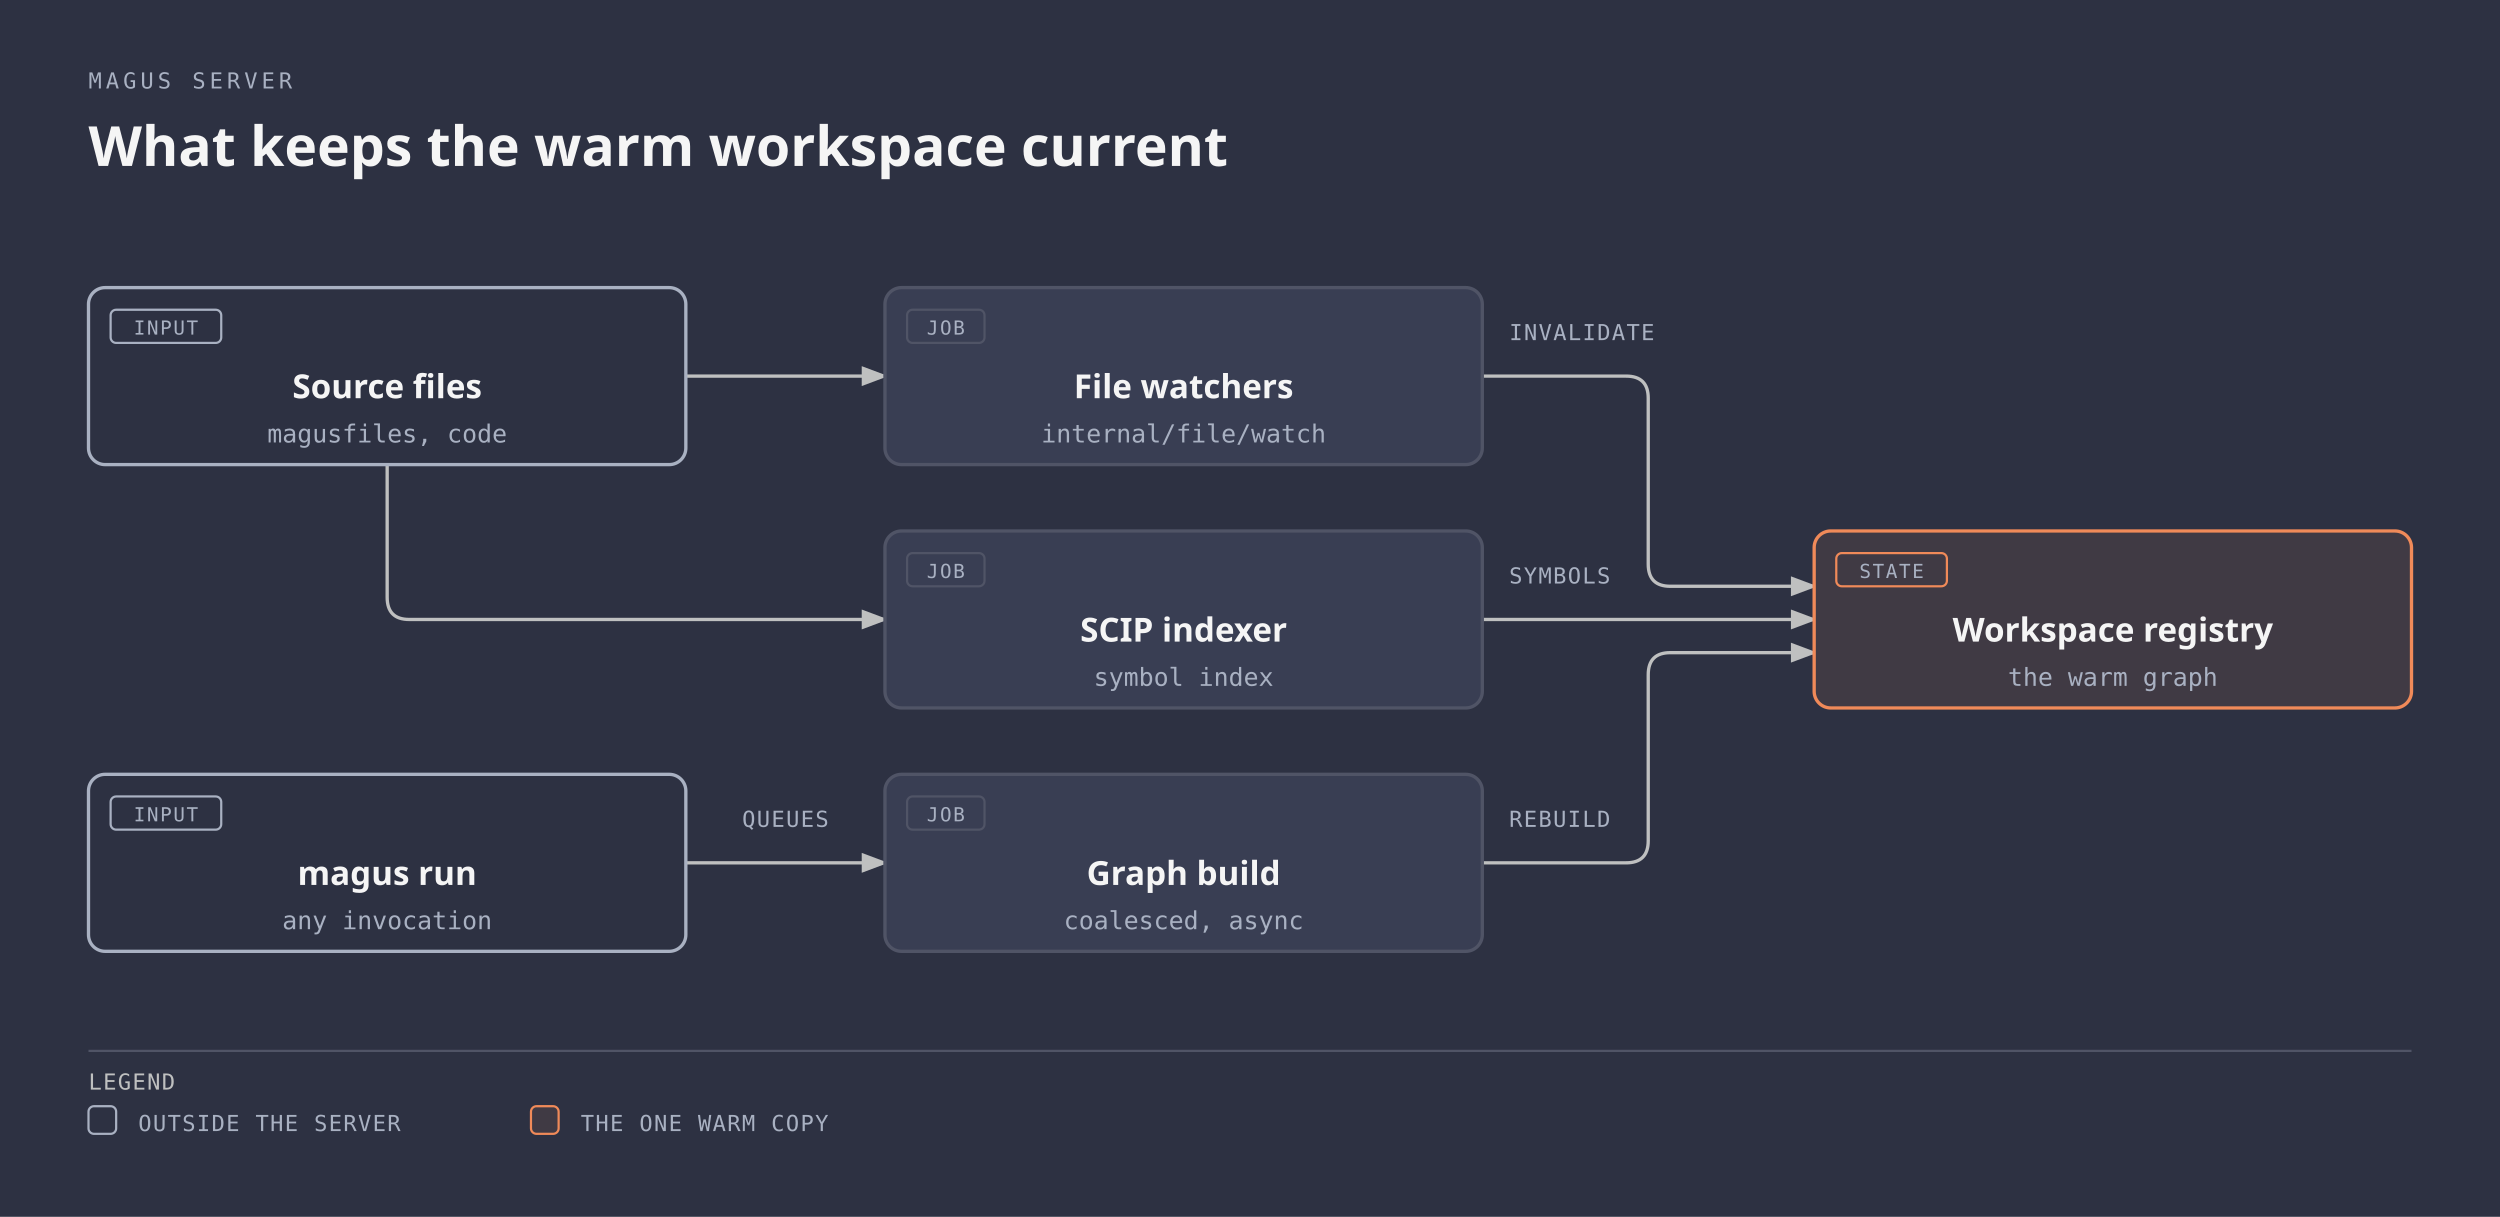
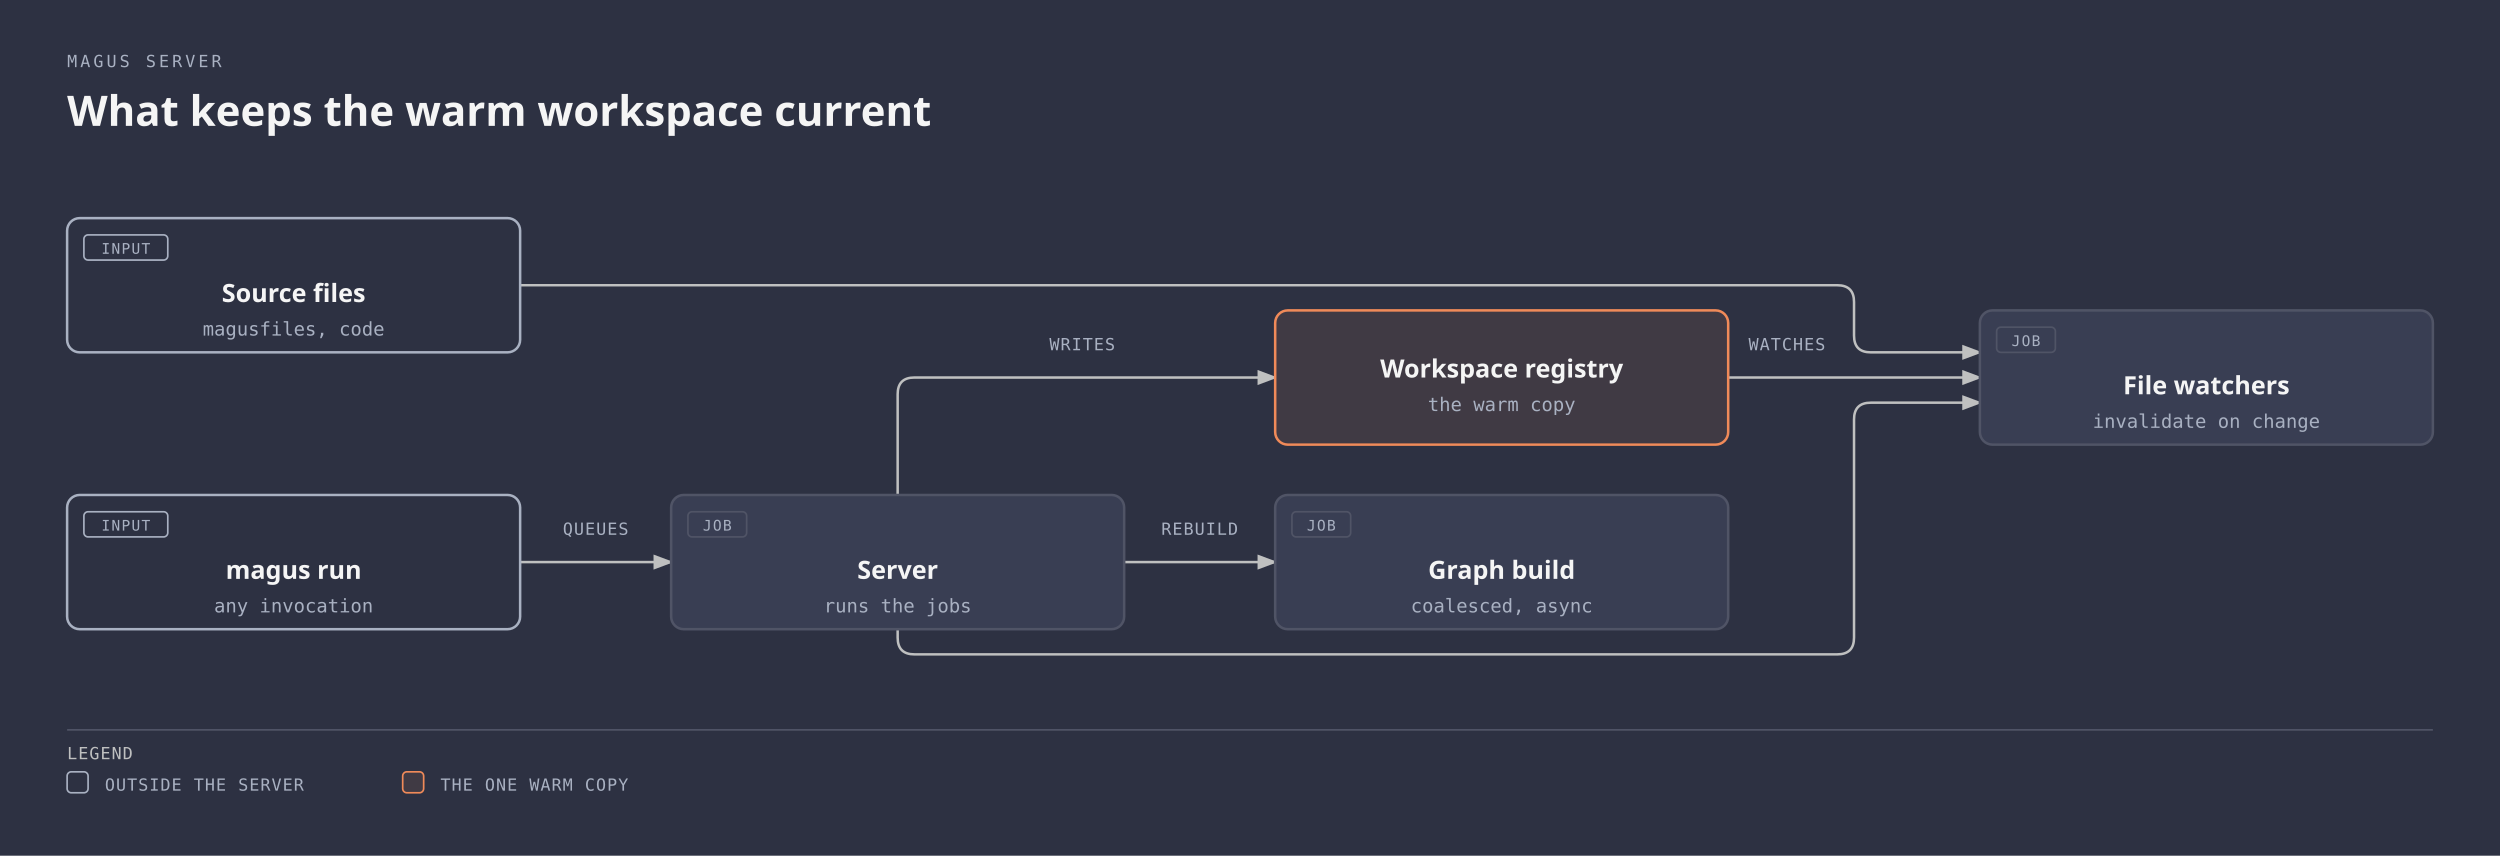
- <svg xmlns="http://www.w3.org/2000/svg" viewBox="0 0 904 440" width="904" height="440" role="img" aria-labelledby="server-jobs-title server-jobs-desc" class="magus-diagram">
+ <svg xmlns="http://www.w3.org/2000/svg" viewBox="0 0 1192 408" width="1192" height="408" role="img" aria-labelledby="server-jobs-title server-jobs-desc" class="magus-diagram">
  <defs>
    <marker id="server-jobs-arrow-default" markerWidth="8" markerHeight="6" refX="7" refY="3" orient="auto">
      <polygon points="0 0, 8 3, 0 6" fill="#bfc0c0" />
    </marker>
    <marker id="server-jobs-arrow-accent" markerWidth="8" markerHeight="6" refX="7" refY="3" orient="auto">
      <polygon points="0 0, 8 3, 0 6" fill="#f08a59" />
    </marker>
    <marker id="server-jobs-arrow-link" markerWidth="8" markerHeight="6" refX="7" refY="3" orient="auto">
      <polygon points="0 0, 8 3, 0 6" fill="#6a95d8" />
    </marker>
  </defs>
  <rect width="100%" height="100%" fill="#2d3142" />
  <text x="32" y="32" fill="#a9b1c2" font-family="monospace" font-size="8" style="font-variant-ligatures:none" letter-spacing="0.18em">MAGUS SERVER</text>
  <text x="32" y="60" fill="#f5f5f5" font-family="sans-serif" font-size="20" font-weight="600">What keeps the warm workspace current</text>
  <g transform="translate(0,40)">
-     <path data-edge="external:Source files-&gt;internal/file/watch" id="server-jobs-edge-external_3aSource_20files-internal_2ffile_2fwatch" d="M 248 96 L 320 96" fill="none" stroke="#bfc0c0" stroke-width="1.2" marker-end="url(#server-jobs-arrow-default)" />
-     <path data-edge="external:Source files-&gt;external:SCIP indexer" id="server-jobs-edge-external_3aSource_20files-external_3aSCIP_20indexer" d="M 140 128 L 140 176 Q 140 184 148 184 L 320 184" fill="none" stroke="#bfc0c0" stroke-width="1.2" marker-end="url(#server-jobs-arrow-default)" />
-     <path data-edge="external:magus run-&gt;external:Graph build" id="server-jobs-edge-external_3amagus_20run-external_3aGraph_20build" d="M 248 272 L 320 272" fill="none" stroke="#bfc0c0" stroke-width="1.2" marker-end="url(#server-jobs-arrow-default)" />
-     <path data-edge="internal/file/watch-&gt;external:Workspace registry" id="server-jobs-edge-internal_2ffile_2fwatch-external_3aWorkspace_20registry" d="M 536 96 L 588 96 Q 596 96 596 104 L 596 164 Q 596 172 604 172 L 656 172" fill="none" stroke="#bfc0c0" stroke-width="1.2" marker-end="url(#server-jobs-arrow-default)" />
-     <path data-edge="external:SCIP indexer-&gt;external:Workspace registry" id="server-jobs-edge-external_3aSCIP_20indexer-external_3aWorkspace_20registry" d="M 536 184 L 656 184" fill="none" stroke="#bfc0c0" stroke-width="1.2" marker-end="url(#server-jobs-arrow-default)" />
-     <path data-edge="external:Graph build-&gt;external:Workspace registry" id="server-jobs-edge-external_3aGraph_20build-external_3aWorkspace_20registry" d="M 536 272 L 588 272 Q 596 272 596 264 L 596 204 Q 596 196 604 196 L 656 196" fill="none" stroke="#bfc0c0" stroke-width="1.2" marker-end="url(#server-jobs-arrow-default)" />
-     <rect x="264" y="250" width="40" height="12" rx="2" fill="#2d3142" />
-     <text x="284" y="259" fill="#a9b1c2" font-family="monospace" font-size="8" style="font-variant-ligatures:none" text-anchor="middle" letter-spacing="0.06em">QUEUES</text>
-     <rect x="542" y="74" width="60" height="12" rx="2" fill="#2d3142" />
-     <text x="572" y="83" fill="#a9b1c2" font-family="monospace" font-size="8" style="font-variant-ligatures:none" text-anchor="middle" letter-spacing="0.06em">INVALIDATE</text>
-     <rect x="542" y="162" width="44" height="12" rx="2" fill="#2d3142" />
-     <text x="564" y="171" fill="#a9b1c2" font-family="monospace" font-size="8" style="font-variant-ligatures:none" text-anchor="middle" letter-spacing="0.06em">SYMBOLS</text>
-     <rect x="542" y="250" width="44" height="12" rx="2" fill="#2d3142" />
-     <text x="564" y="259" fill="#a9b1c2" font-family="monospace" font-size="8" style="font-variant-ligatures:none" text-anchor="middle" letter-spacing="0.06em">REBUILD</text>
+     <path data-edge="external:Source files-&gt;internal/file/watch" id="server-jobs-edge-external_3aSource_20files-internal_2ffile_2fwatch" d="M 248 96 L 876 96 Q 884 96 884 104 L 884 120 Q 884 128 892 128 L 944 128" fill="none" stroke="#bfc0c0" stroke-width="1.2" marker-end="url(#server-jobs-arrow-default)" />
+     <path data-edge="external:magus run-&gt;internal/server" id="server-jobs-edge-external_3amagus_20run-internal_2fserver" d="M 248 228 L 320 228" fill="none" stroke="#bfc0c0" stroke-width="1.2" marker-end="url(#server-jobs-arrow-default)" />
+     <path data-edge="internal/workspace-&gt;internal/file/watch" id="server-jobs-edge-internal_2fworkspace-internal_2ffile_2fwatch" d="M 824 140 L 944 140" fill="none" stroke="#bfc0c0" stroke-width="1.2" marker-end="url(#server-jobs-arrow-default)" />
+     <path data-edge="internal/server-&gt;internal/file/watch" id="server-jobs-edge-internal_2fserver-internal_2ffile_2fwatch" d="M 428 260 L 428 264 Q 428 272 436 272 L 876 272 Q 884 272 884 264 L 884 160 Q 884 152 892 152 L 944 152" fill="none" stroke="#bfc0c0" stroke-width="1.2" marker-end="url(#server-jobs-arrow-default)" />
+     <path data-edge="internal/server-&gt;internal/workspace" id="server-jobs-edge-internal_2fserver-internal_2fworkspace" d="M 428 196 L 428 148 Q 428 140 436 140 L 608 140" fill="none" stroke="#bfc0c0" stroke-width="1.2" marker-end="url(#server-jobs-arrow-default)" />
+     <path data-edge="internal/server-&gt;internal/graph/knowledge" id="server-jobs-edge-internal_2fserver-internal_2fgraph_2fknowledge" d="M 536 228 L 608 228" fill="none" stroke="#bfc0c0" stroke-width="1.2" marker-end="url(#server-jobs-arrow-default)" />
+     <rect x="264" y="206" width="40" height="12" rx="2" fill="#2d3142" />
+     <text x="284" y="215" fill="#a9b1c2" font-family="monospace" font-size="8" style="font-variant-ligatures:none" text-anchor="middle" letter-spacing="0.06em">QUEUES</text>
+     <rect x="830" y="118" width="44" height="12" rx="2" fill="#2d3142" />
+     <text x="852" y="127" fill="#a9b1c2" font-family="monospace" font-size="8" style="font-variant-ligatures:none" text-anchor="middle" letter-spacing="0.06em">WATCHES</text>
+     <rect x="496" y="118" width="40" height="12" rx="2" fill="#2d3142" />
+     <text x="516" y="127" fill="#a9b1c2" font-family="monospace" font-size="8" style="font-variant-ligatures:none" text-anchor="middle" letter-spacing="0.06em">WRITES</text>
+     <rect x="550" y="206" width="44" height="12" rx="2" fill="#2d3142" />
+     <text x="572" y="215" fill="#a9b1c2" font-family="monospace" font-size="8" style="font-variant-ligatures:none" text-anchor="middle" letter-spacing="0.06em">REBUILD</text>
    <g data-node="external:Source files">
      <rect x="32" y="64" width="216" height="64" rx="6" fill="#2d3142" />
      <rect x="32" y="64" width="216" height="64" rx="6" fill="#2d3142" stroke="#a9b1c2" stroke-width="1.2" />
      <rect x="40" y="72" width="40" height="12" rx="2" fill="none" stroke="#a9b1c2" stroke-width="0.8" />
      <text x="60" y="81" fill="#a9b1c2" font-family="monospace" font-size="7" style="font-variant-ligatures:none" text-anchor="middle" letter-spacing="0.08em">INPUT</text>
      <text x="140" y="104" fill="#f5f5f5" font-family="sans-serif" font-size="12" font-weight="600" text-anchor="middle">Source files</text>
      <text x="140" y="120" fill="#a9b1c2" font-family="monospace" font-size="9" style="font-variant-ligatures:none" text-anchor="middle">magusfiles, code</text>
    </g>
    <g data-node="external:magus run">
-       <rect x="32" y="240" width="216" height="64" rx="6" fill="#2d3142" />
-       <rect x="32" y="240" width="216" height="64" rx="6" fill="#2d3142" stroke="#a9b1c2" stroke-width="1.2" />
-       <rect x="40" y="248" width="40" height="12" rx="2" fill="none" stroke="#a9b1c2" stroke-width="0.8" />
-       <text x="60" y="257" fill="#a9b1c2" font-family="monospace" font-size="7" style="font-variant-ligatures:none" text-anchor="middle" letter-spacing="0.08em">INPUT</text>
-       <text x="140" y="280" fill="#f5f5f5" font-family="sans-serif" font-size="12" font-weight="600" text-anchor="middle">magus run</text>
-       <text x="140" y="296" fill="#a9b1c2" font-family="monospace" font-size="9" style="font-variant-ligatures:none" text-anchor="middle">any invocation</text>
+       <rect x="32" y="196" width="216" height="64" rx="6" fill="#2d3142" />
+       <rect x="32" y="196" width="216" height="64" rx="6" fill="#2d3142" stroke="#a9b1c2" stroke-width="1.2" />
+       <rect x="40" y="204" width="40" height="12" rx="2" fill="none" stroke="#a9b1c2" stroke-width="0.8" />
+       <text x="60" y="213" fill="#a9b1c2" font-family="monospace" font-size="7" style="font-variant-ligatures:none" text-anchor="middle" letter-spacing="0.08em">INPUT</text>
+       <text x="140" y="236" fill="#f5f5f5" font-family="sans-serif" font-size="12" font-weight="600" text-anchor="middle">magus run</text>
+       <text x="140" y="252" fill="#a9b1c2" font-family="monospace" font-size="9" style="font-variant-ligatures:none" text-anchor="middle">any invocation</text>
    </g>
    <g data-node="internal/file/watch" data-anchor="internal/file/watch">
-       <rect x="320" y="64" width="216" height="64" rx="6" fill="#2d3142" />
-       <rect x="320" y="64" width="216" height="64" rx="6" fill="#393e53" stroke="#505466" stroke-width="1.2" />
-       <rect x="328" y="72" width="28" height="12" rx="2" fill="none" stroke="#505466" stroke-width="0.8" />
-       <text x="342" y="81" fill="#a9b1c2" font-family="monospace" font-size="7" style="font-variant-ligatures:none" text-anchor="middle" letter-spacing="0.08em">JOB</text>
-       <text x="428" y="104" fill="#f5f5f5" font-family="sans-serif" font-size="12" font-weight="600" text-anchor="middle">File watchers</text>
-       <text x="428" y="120" fill="#a9b1c2" font-family="monospace" font-size="9" style="font-variant-ligatures:none" text-anchor="middle">internal/file/watch</text>
+       <rect x="944" y="108" width="216" height="64" rx="6" fill="#2d3142" />
+       <rect x="944" y="108" width="216" height="64" rx="6" fill="#393e53" stroke="#505466" stroke-width="1.2" />
+       <rect x="952" y="116" width="28" height="12" rx="2" fill="none" stroke="#505466" stroke-width="0.8" />
+       <text x="966" y="125" fill="#a9b1c2" font-family="monospace" font-size="7" style="font-variant-ligatures:none" text-anchor="middle" letter-spacing="0.08em">JOB</text>
+       <text x="1052" y="148" fill="#f5f5f5" font-family="sans-serif" font-size="12" font-weight="600" text-anchor="middle">File watchers</text>
+       <text x="1052" y="164" fill="#a9b1c2" font-family="monospace" font-size="9" style="font-variant-ligatures:none" text-anchor="middle">invalidate on change</text>
    </g>
-     <g data-node="external:SCIP indexer">
-       <rect x="320" y="152" width="216" height="64" rx="6" fill="#2d3142" />
-       <rect x="320" y="152" width="216" height="64" rx="6" fill="#393e53" stroke="#505466" stroke-width="1.2" />
-       <rect x="328" y="160" width="28" height="12" rx="2" fill="none" stroke="#505466" stroke-width="0.8" />
-       <text x="342" y="169" fill="#a9b1c2" font-family="monospace" font-size="7" style="font-variant-ligatures:none" text-anchor="middle" letter-spacing="0.08em">JOB</text>
-       <text x="428" y="192" fill="#f5f5f5" font-family="sans-serif" font-size="12" font-weight="600" text-anchor="middle">SCIP indexer</text>
-       <text x="428" y="208" fill="#a9b1c2" font-family="monospace" font-size="9" style="font-variant-ligatures:none" text-anchor="middle">symbol index</text>
+     <g data-node="internal/workspace" data-anchor="internal/workspace">
+       <rect x="608" y="108" width="216" height="64" rx="6" fill="#2d3142" />
+       <rect x="608" y="108" width="216" height="64" rx="6" fill="#403a44" stroke="#f08a59" stroke-width="1.2" />
+       <text x="716" y="140" fill="#f5f5f5" font-family="sans-serif" font-size="12" font-weight="600" text-anchor="middle">Workspace registry</text>
+       <text x="716" y="156" fill="#a9b1c2" font-family="monospace" font-size="9" style="font-variant-ligatures:none" text-anchor="middle">the warm copy</text>
    </g>
-     <g data-node="external:Graph build">
-       <rect x="320" y="240" width="216" height="64" rx="6" fill="#2d3142" />
-       <rect x="320" y="240" width="216" height="64" rx="6" fill="#393e53" stroke="#505466" stroke-width="1.2" />
-       <rect x="328" y="248" width="28" height="12" rx="2" fill="none" stroke="#505466" stroke-width="0.8" />
-       <text x="342" y="257" fill="#a9b1c2" font-family="monospace" font-size="7" style="font-variant-ligatures:none" text-anchor="middle" letter-spacing="0.08em">JOB</text>
-       <text x="428" y="280" fill="#f5f5f5" font-family="sans-serif" font-size="12" font-weight="600" text-anchor="middle">Graph build</text>
-       <text x="428" y="296" fill="#a9b1c2" font-family="monospace" font-size="9" style="font-variant-ligatures:none" text-anchor="middle">coalesced, async</text>
+     <g data-node="internal/server" data-anchor="internal/server">
+       <rect x="320" y="196" width="216" height="64" rx="6" fill="#2d3142" />
+       <rect x="320" y="196" width="216" height="64" rx="6" fill="#393e53" stroke="#505466" stroke-width="1.2" />
+       <rect x="328" y="204" width="28" height="12" rx="2" fill="none" stroke="#505466" stroke-width="0.8" />
+       <text x="342" y="213" fill="#a9b1c2" font-family="monospace" font-size="7" style="font-variant-ligatures:none" text-anchor="middle" letter-spacing="0.08em">JOB</text>
+       <text x="428" y="236" fill="#f5f5f5" font-family="sans-serif" font-size="12" font-weight="600" text-anchor="middle">Server</text>
+       <text x="428" y="252" fill="#a9b1c2" font-family="monospace" font-size="9" style="font-variant-ligatures:none" text-anchor="middle">runs the jobs</text>
    </g>
-     <g data-node="external:Workspace registry">
-       <rect x="656" y="152" width="216" height="64" rx="6" fill="#2d3142" />
-       <rect x="656" y="152" width="216" height="64" rx="6" fill="#403a44" stroke="#f08a59" stroke-width="1.2" />
-       <rect x="664" y="160" width="40" height="12" rx="2" fill="none" stroke="#f08a59" stroke-width="0.8" />
-       <text x="684" y="169" fill="#a9b1c2" font-family="monospace" font-size="7" style="font-variant-ligatures:none" text-anchor="middle" letter-spacing="0.08em">STATE</text>
-       <text x="764" y="192" fill="#f5f5f5" font-family="sans-serif" font-size="12" font-weight="600" text-anchor="middle">Workspace registry</text>
-       <text x="764" y="208" fill="#a9b1c2" font-family="monospace" font-size="9" style="font-variant-ligatures:none" text-anchor="middle">the warm graph</text>
+     <g data-node="internal/graph/knowledge" data-anchor="internal/graph/knowledge">
+       <rect x="608" y="196" width="216" height="64" rx="6" fill="#2d3142" />
+       <rect x="608" y="196" width="216" height="64" rx="6" fill="#393e53" stroke="#505466" stroke-width="1.2" />
+       <rect x="616" y="204" width="28" height="12" rx="2" fill="none" stroke="#505466" stroke-width="0.8" />
+       <text x="630" y="213" fill="#a9b1c2" font-family="monospace" font-size="7" style="font-variant-ligatures:none" text-anchor="middle" letter-spacing="0.08em">JOB</text>
+       <text x="716" y="236" fill="#f5f5f5" font-family="sans-serif" font-size="12" font-weight="600" text-anchor="middle">Graph build</text>
+       <text x="716" y="252" fill="#a9b1c2" font-family="monospace" font-size="9" style="font-variant-ligatures:none" text-anchor="middle">coalesced, async</text>
    </g>
-     <line x1="32" y1="340" x2="872" y2="340" stroke="#505466" stroke-width="0.8" />
-     <text x="32" y="354" fill="#bfc0c0" font-family="monospace" font-size="8" style="font-variant-ligatures:none" letter-spacing="0.06em">LEGEND</text>
-     <rect x="32" y="360" width="10" height="10" rx="2" fill="#2d3142" stroke="#a9b1c2" stroke-width="0.8" />
-     <text x="50" y="369" fill="#a9b1c2" font-family="monospace" font-size="8" style="font-variant-ligatures:none" letter-spacing="0.06em">OUTSIDE THE SERVER</text>
-     <rect x="192" y="360" width="10" height="10" rx="2" fill="#403a44" stroke="#f08a59" stroke-width="0.8" />
-     <text x="210" y="369" fill="#a9b1c2" font-family="monospace" font-size="8" style="font-variant-ligatures:none" letter-spacing="0.06em">THE ONE WARM COPY</text>
+     <line x1="32" y1="308" x2="1160" y2="308" stroke="#505466" stroke-width="0.8" />
+     <text x="32" y="322" fill="#bfc0c0" font-family="monospace" font-size="8" style="font-variant-ligatures:none" letter-spacing="0.06em">LEGEND</text>
+     <rect x="32" y="328" width="10" height="10" rx="2" fill="#2d3142" stroke="#a9b1c2" stroke-width="0.8" />
+     <text x="50" y="337" fill="#a9b1c2" font-family="monospace" font-size="8" style="font-variant-ligatures:none" letter-spacing="0.06em">OUTSIDE THE SERVER</text>
+     <rect x="192" y="328" width="10" height="10" rx="2" fill="#403a44" stroke="#f08a59" stroke-width="0.8" />
+     <text x="210" y="337" fill="#a9b1c2" font-family="monospace" font-size="8" style="font-variant-ligatures:none" letter-spacing="0.06em">THE ONE WARM COPY</text>
  </g>
</svg>
